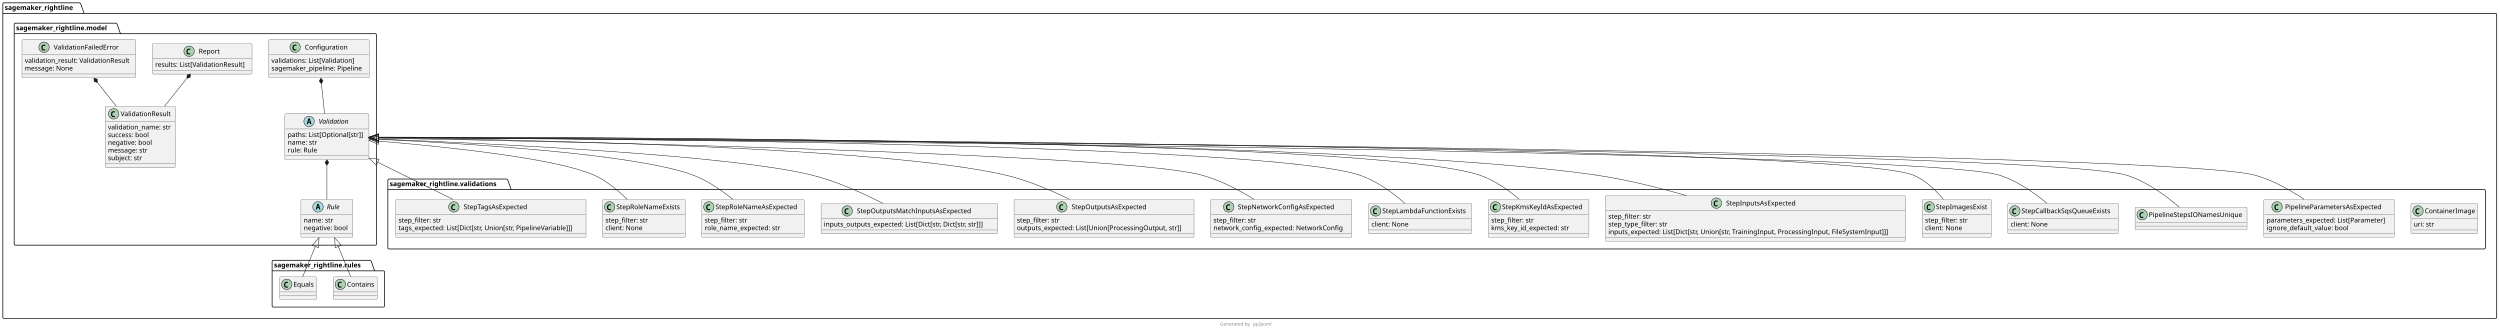
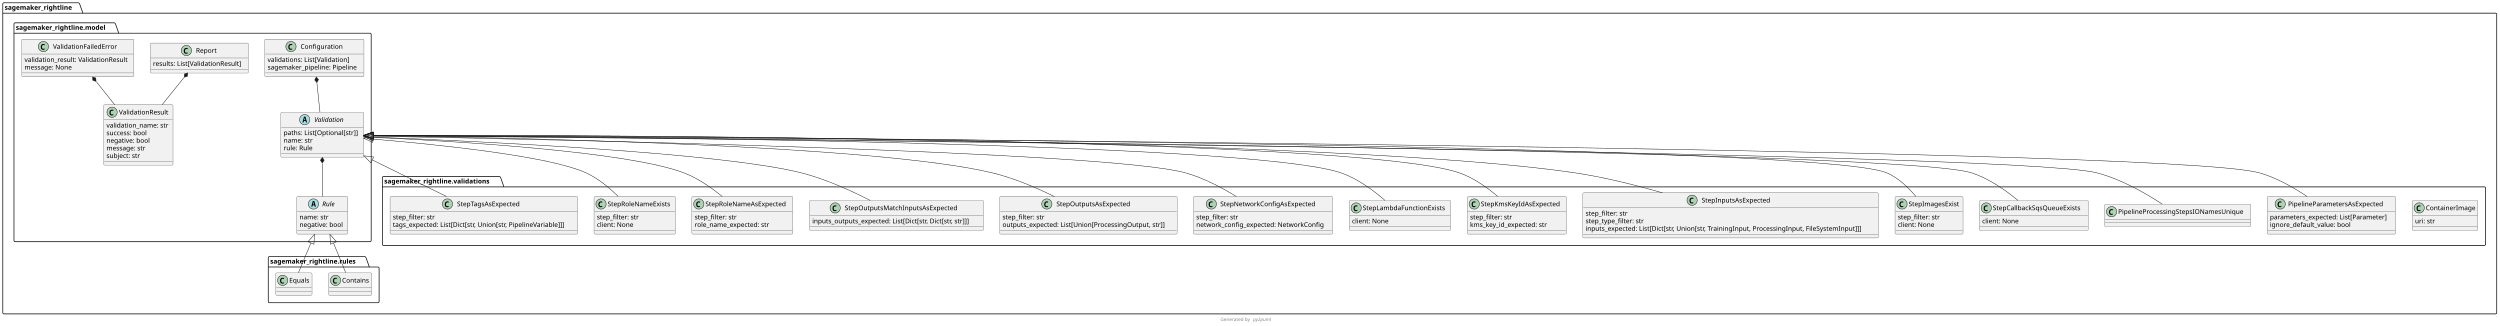
- <svg xmlns="http://www.w3.org/2000/svg" contentStyleType="text/css" height="699px" preserveAspectRatio="none" style="width:5292px;height:699px;background:#FFFFFF;" version="1.1" viewBox="0 0 5292 699" width="5292px" zoomAndPan="magnify">
+ <svg xmlns="http://www.w3.org/2000/svg" contentStyleType="text/css" height="699px" preserveAspectRatio="none" style="width:5368px;height:699px;background:#FFFFFF;" version="1.1" viewBox="0 0 5368 699" width="5368px" zoomAndPan="magnify">
  <defs />
  <g>
    <g id="cluster_sagemaker_rightline">
-       <path d="M8.5,6 L168.5,6 A3.75,3.75 0 0 1 171,8.5 L178,28.297 L5282.5,28.297 A2.5,2.5 0 0 1 5285,30.797 L5285,671.5 A2.5,2.5 0 0 1 5282.5,674 L8.5,674 A2.5,2.5 0 0 1 6,671.5 L6,8.5 A2.5,2.5 0 0 1 8.5,6 " fill="none" style="stroke:#000000;stroke-width:1.5;" />
+       <path d="M8.5,6 L168.5,6 A3.75,3.75 0 0 1 171,8.5 L178,28.297 L5358.5,28.297 A2.5,2.5 0 0 1 5361,30.797 L5361,671.5 A2.5,2.5 0 0 1 5358.5,674 L8.5,674 A2.5,2.5 0 0 1 6,671.5 L6,8.5 A2.5,2.5 0 0 1 8.5,6 " fill="none" style="stroke:#000000;stroke-width:1.5;" />
      <line style="stroke:#000000;stroke-width:1.5;" x1="6" x2="178" y1="28.297" y2="28.297" />
      <text fill="#000000" font-family="sans-serif" font-size="14" font-weight="bold" lengthAdjust="spacing" textLength="159" x="10" y="20.995">sagemaker_rightline</text>
    </g>
    <g id="cluster_model">
      <path d="M32.5,49 L245.5,49 A3.75,3.75 0 0 1 248,51.5 L255,71.297 L794.5,71.297 A2.5,2.5 0 0 1 797,73.797 L797,516.5 A2.5,2.5 0 0 1 794.5,519 L32.5,519 A2.5,2.5 0 0 1 30,516.5 L30,51.5 A2.5,2.5 0 0 1 32.5,49 " fill="none" style="stroke:#000000;stroke-width:1.5;" />
      <line style="stroke:#000000;stroke-width:1.5;" x1="30" x2="255" y1="71.297" y2="71.297" />
      <text fill="#000000" font-family="sans-serif" font-size="14" font-weight="bold" lengthAdjust="spacing" textLength="212" x="34" y="63.995">sagemaker_rightline.model</text>
    </g>
    <g id="cluster_rules">
      <path d="M578.5,551 L783.5,551 A3.75,3.75 0 0 1 786,553.5 L793,573.297 L811.5,573.297 A2.5,2.5 0 0 1 814,575.797 L814,647.5 A2.5,2.5 0 0 1 811.5,650 L578.5,650 A2.5,2.5 0 0 1 576,647.5 L576,553.5 A2.5,2.5 0 0 1 578.5,551 " fill="none" style="stroke:#000000;stroke-width:1.5;" />
      <line style="stroke:#000000;stroke-width:1.5;" x1="576" x2="793" y1="573.297" y2="573.297" />
      <text fill="#000000" font-family="sans-serif" font-size="14" font-weight="bold" lengthAdjust="spacing" textLength="204" x="580" y="565.995">sagemaker_rightline.rules</text>
    </g>
    <g id="cluster_validations">
-       <path d="M823.5,379 L1072.5,379 A3.75,3.75 0 0 1 1075,381.5 L1082,401.297 L5258.5,401.297 A2.5,2.5 0 0 1 5261,403.797 L5261,524.5 A2.5,2.5 0 0 1 5258.5,527 L823.5,527 A2.5,2.5 0 0 1 821,524.5 L821,381.5 A2.5,2.5 0 0 1 823.5,379 " fill="none" style="stroke:#000000;stroke-width:1.5;" />
+       <path d="M823.5,379 L1072.5,379 A3.75,3.75 0 0 1 1075,381.5 L1082,401.297 L5334.5,401.297 A2.5,2.5 0 0 1 5337,403.797 L5337,524.5 A2.5,2.5 0 0 1 5334.5,527 L823.5,527 A2.5,2.5 0 0 1 821,524.5 L821,381.5 A2.5,2.5 0 0 1 823.5,379 " fill="none" style="stroke:#000000;stroke-width:1.5;" />
      <line style="stroke:#000000;stroke-width:1.5;" x1="821" x2="1082" y1="401.297" y2="401.297" />
      <text fill="#000000" font-family="sans-serif" font-size="14" font-weight="bold" lengthAdjust="spacing" textLength="248" x="825" y="393.995">sagemaker_rightline.validations</text>
    </g>
    <g id="elem_Configuration">
      <rect codeLine="8" fill="#F1F1F1" height="80.594" id="Configuration" rx="2.5" ry="2.5" style="stroke:#181818;stroke-width:0.5;" width="213" x="568.5" y="84" />
      <ellipse cx="624.75" cy="100" fill="#ADD1B2" rx="11" ry="11" style="stroke:#181818;stroke-width:1.0;" />
      <path d="M624.219,106.922 Q622.469,106.922 621.328,106.188 Q620.203,105.438 619.641,104.094 Q619.094,102.734 619.094,100.938 Q619.094,98.906 619.75,97.453 Q620.406,96 621.688,95.219 Q622.969,94.438 624.844,94.438 Q625.734,94.438 626.406,94.625 Q627.078,94.797 627.766,95.141 L626.953,97.156 Q626.328,96.844 625.781,96.719 Q625.25,96.594 624.766,96.594 Q623.594,96.594 622.891,97.125 Q622.188,97.656 621.891,98.609 Q621.594,99.562 621.594,100.828 Q621.594,102.844 622.312,103.812 Q623.031,104.766 624.625,104.766 Q625.219,104.766 625.844,104.609 Q626.469,104.453 627.297,104.078 L627.297,106.297 Q626.562,106.609 625.766,106.766 Q624.984,106.922 624.219,106.922 Z " fill="#000000" />
      <text fill="#000000" font-family="sans-serif" font-size="14" lengthAdjust="spacing" textLength="92" x="645.25" y="104.847">Configuration</text>
      <line style="stroke:#181818;stroke-width:0.5;" x1="569.5" x2="780.5" y1="116" y2="116" />
      <text fill="#000000" font-family="sans-serif" font-size="14" lengthAdjust="spacing" textLength="180" x="574.5" y="132.995">validations: List[Validation]</text>
      <text fill="#000000" font-family="sans-serif" font-size="14" lengthAdjust="spacing" textLength="201" x="574.5" y="149.292">sagemaker_pipeline: Pipeline</text>
      <line style="stroke:#181818;stroke-width:0.5;" x1="569.5" x2="780.5" y1="156.594" y2="156.594" />
    </g>
    <g id="elem_Report">
      <rect codeLine="12" fill="#F1F1F1" height="64.297" id="Report" rx="2.5" ry="2.5" style="stroke:#181818;stroke-width:0.5;" width="211" x="322.5" y="92.5" />
      <ellipse cx="400.25" cy="108.5" fill="#ADD1B2" rx="11" ry="11" style="stroke:#181818;stroke-width:1.0;" />
      <path d="M399.719,115.422 Q397.969,115.422 396.828,114.688 Q395.703,113.938 395.141,112.594 Q394.594,111.234 394.594,109.438 Q394.594,107.406 395.25,105.953 Q395.906,104.5 397.188,103.719 Q398.469,102.938 400.344,102.938 Q401.234,102.938 401.906,103.125 Q402.578,103.297 403.266,103.641 L402.453,105.656 Q401.828,105.344 401.281,105.219 Q400.75,105.094 400.266,105.094 Q399.094,105.094 398.391,105.625 Q397.688,106.156 397.391,107.109 Q397.094,108.062 397.094,109.328 Q397.094,111.344 397.812,112.312 Q398.531,113.266 400.125,113.266 Q400.719,113.266 401.344,113.109 Q401.969,112.953 402.797,112.578 L402.797,114.797 Q402.062,115.109 401.266,115.266 Q400.484,115.422 399.719,115.422 Z " fill="#000000" />
      <text fill="#000000" font-family="sans-serif" font-size="14" lengthAdjust="spacing" textLength="47" x="420.75" y="113.347">Report</text>
      <line style="stroke:#181818;stroke-width:0.5;" x1="323.5" x2="532.5" y1="124.5" y2="124.5" />
      <text fill="#000000" font-family="sans-serif" font-size="14" lengthAdjust="spacing" textLength="199" x="328.5" y="141.495">results: List[ValidationResult]</text>
      <line style="stroke:#181818;stroke-width:0.5;" x1="323.5" x2="532.5" y1="148.797" y2="148.797" />
    </g>
    <g id="elem_Rule">
      <rect codeLine="15" fill="#F1F1F1" height="80.594" id="Rule" rx="2.5" ry="2.5" style="stroke:#181818;stroke-width:0.5;" width="110" x="637" y="422" />
      <ellipse cx="673.15" cy="438" fill="#A9DCDF" rx="11" ry="11" style="stroke:#181818;stroke-width:1.0;" />
      <path d="M668.322,443.75 L671.666,431.562 L674.806,431.562 L678.181,443.75 L675.712,443.75 L674.978,440.734 L671.462,440.734 L670.712,443.75 L668.322,443.75 Z M672.728,435.703 L671.978,438.703 L674.494,438.703 L673.775,435.703 Q673.634,435.125 673.509,434.578 Q673.384,434.016 673.244,433.438 Q673.134,434.016 672.994,434.578 Q672.853,435.125 672.728,435.703 Z " fill="#000000" />
      <text fill="#000000" font-family="sans-serif" font-size="14" font-style="italic" lengthAdjust="spacing" textLength="31" x="691.85" y="442.847">Rule</text>
      <line style="stroke:#181818;stroke-width:0.5;" x1="638" x2="746" y1="454" y2="454" />
      <text fill="#000000" font-family="sans-serif" font-size="14" lengthAdjust="spacing" textLength="66" x="643" y="470.995">name: str</text>
      <text fill="#000000" font-family="sans-serif" font-size="14" lengthAdjust="spacing" textLength="98" x="643" y="487.292">negative: bool</text>
      <line style="stroke:#181818;stroke-width:0.5;" x1="638" x2="746" y1="494.594" y2="494.594" />
    </g>
    <g id="elem_Validation">
      <rect codeLine="19" fill="#F1F1F1" height="96.891" id="Validation" rx="2.5" ry="2.5" style="stroke:#181818;stroke-width:0.5;" width="178" x="603" y="241" />
      <ellipse cx="654.25" cy="257" fill="#A9DCDF" rx="11" ry="11" style="stroke:#181818;stroke-width:1.0;" />
      <path d="M649.422,262.75 L652.766,250.562 L655.906,250.562 L659.281,262.75 L656.812,262.75 L656.078,259.734 L652.562,259.734 L651.812,262.75 L649.422,262.75 Z M653.828,254.703 L653.078,257.703 L655.594,257.703 L654.875,254.703 Q654.734,254.125 654.609,253.578 Q654.484,253.016 654.344,252.438 Q654.234,253.016 654.094,253.578 Q653.953,254.125 653.828,254.703 Z " fill="#000000" />
      <text fill="#000000" font-family="sans-serif" font-size="14" font-style="italic" lengthAdjust="spacing" textLength="67" x="674.75" y="261.847">Validation</text>
      <line style="stroke:#181818;stroke-width:0.5;" x1="604" x2="780" y1="273" y2="273" />
      <text fill="#000000" font-family="sans-serif" font-size="14" lengthAdjust="spacing" textLength="166" x="609" y="289.995">paths: List[Optional[str]]</text>
      <text fill="#000000" font-family="sans-serif" font-size="14" lengthAdjust="spacing" textLength="66" x="609" y="306.292">name: str</text>
      <text fill="#000000" font-family="sans-serif" font-size="14" lengthAdjust="spacing" textLength="66" x="609" y="322.589">rule: Rule</text>
      <line style="stroke:#181818;stroke-width:0.5;" x1="604" x2="780" y1="329.891" y2="329.891" />
    </g>
    <g id="elem_ValidationFailedError">
      <rect codeLine="24" fill="#F1F1F1" height="80.594" id="ValidationFailedError" rx="2.5" ry="2.5" style="stroke:#181818;stroke-width:0.5;" width="241" x="46.5" y="84" />
      <ellipse cx="93.25" cy="100" fill="#ADD1B2" rx="11" ry="11" style="stroke:#181818;stroke-width:1.0;" />
      <path d="M92.719,106.922 Q90.969,106.922 89.828,106.188 Q88.703,105.438 88.141,104.094 Q87.594,102.734 87.594,100.938 Q87.594,98.906 88.25,97.453 Q88.906,96 90.188,95.219 Q91.469,94.438 93.344,94.438 Q94.234,94.438 94.906,94.625 Q95.578,94.797 96.266,95.141 L95.453,97.156 Q94.828,96.844 94.281,96.719 Q93.75,96.594 93.266,96.594 Q92.094,96.594 91.391,97.125 Q90.688,97.656 90.391,98.609 Q90.094,99.562 90.094,100.828 Q90.094,102.844 90.812,103.812 Q91.531,104.766 93.125,104.766 Q93.719,104.766 94.344,104.609 Q94.969,104.453 95.797,104.078 L95.797,106.297 Q95.062,106.609 94.266,106.766 Q93.484,106.922 92.719,106.922 Z " fill="#000000" />
      <text fill="#000000" font-family="sans-serif" font-size="14" lengthAdjust="spacing" textLength="139" x="113.75" y="104.847">ValidationFailedError</text>
      <line style="stroke:#181818;stroke-width:0.5;" x1="47.5" x2="286.5" y1="116" y2="116" />
      <text fill="#000000" font-family="sans-serif" font-size="14" lengthAdjust="spacing" textLength="229" x="52.5" y="132.995">validation_result: ValidationResult</text>
      <text fill="#000000" font-family="sans-serif" font-size="14" lengthAdjust="spacing" textLength="110" x="52.5" y="149.292">message: None</text>
      <line style="stroke:#181818;stroke-width:0.5;" x1="47.5" x2="286.5" y1="156.594" y2="156.594" />
    </g>
    <g id="elem_ValidationResult">
      <rect codeLine="28" fill="#F1F1F1" height="129.484" id="ValidationResult" rx="2.5" ry="2.5" style="stroke:#181818;stroke-width:0.5;" width="149" x="222.5" y="225" />
      <ellipse cx="240.65" cy="241" fill="#ADD1B2" rx="11" ry="11" style="stroke:#181818;stroke-width:1.0;" />
      <path d="M240.119,247.922 Q238.369,247.922 237.228,247.188 Q236.103,246.438 235.541,245.094 Q234.994,243.734 234.994,241.938 Q234.994,239.906 235.65,238.453 Q236.306,237 237.588,236.219 Q238.869,235.438 240.744,235.438 Q241.634,235.438 242.306,235.625 Q242.978,235.797 243.666,236.141 L242.853,238.156 Q242.228,237.844 241.681,237.719 Q241.15,237.594 240.666,237.594 Q239.494,237.594 238.791,238.125 Q238.088,238.656 237.791,239.609 Q237.494,240.562 237.494,241.828 Q237.494,243.844 238.213,244.812 Q238.931,245.766 240.525,245.766 Q241.119,245.766 241.744,245.609 Q242.369,245.453 243.197,245.078 L243.197,247.297 Q242.463,247.609 241.666,247.766 Q240.884,247.922 240.119,247.922 Z " fill="#000000" />
      <text fill="#000000" font-family="sans-serif" font-size="14" lengthAdjust="spacing" textLength="110" x="255.35" y="245.847">ValidationResult</text>
      <line style="stroke:#181818;stroke-width:0.5;" x1="223.5" x2="370.5" y1="257" y2="257" />
      <text fill="#000000" font-family="sans-serif" font-size="14" lengthAdjust="spacing" textLength="137" x="228.5" y="273.995">validation_name: str</text>
      <text fill="#000000" font-family="sans-serif" font-size="14" lengthAdjust="spacing" textLength="97" x="228.5" y="290.292">success: bool</text>
      <text fill="#000000" font-family="sans-serif" font-size="14" lengthAdjust="spacing" textLength="98" x="228.5" y="306.589">negative: bool</text>
      <text fill="#000000" font-family="sans-serif" font-size="14" lengthAdjust="spacing" textLength="91" x="228.5" y="322.886">message: str</text>
      <text fill="#000000" font-family="sans-serif" font-size="14" lengthAdjust="spacing" textLength="78" x="228.5" y="339.183">subject: str</text>
      <line style="stroke:#181818;stroke-width:0.5;" x1="223.5" x2="370.5" y1="346.484" y2="346.484" />
    </g>
    <g id="elem_Contains">
      <rect codeLine="35" fill="#F1F1F1" height="48" id="Contains" rx="2.5" ry="2.5" style="stroke:#181818;stroke-width:0.5;" width="93" x="705.5" y="586" />
      <ellipse cx="720.5" cy="602" fill="#ADD1B2" rx="11" ry="11" style="stroke:#181818;stroke-width:1.0;" />
      <path d="M719.969,608.922 Q718.219,608.922 717.078,608.188 Q715.953,607.438 715.391,606.094 Q714.844,604.734 714.844,602.938 Q714.844,600.906 715.5,599.453 Q716.156,598 717.438,597.219 Q718.719,596.438 720.594,596.438 Q721.484,596.438 722.156,596.625 Q722.828,596.797 723.516,597.141 L722.703,599.156 Q722.078,598.844 721.531,598.719 Q721,598.594 720.516,598.594 Q719.344,598.594 718.641,599.125 Q717.938,599.656 717.641,600.609 Q717.344,601.562 717.344,602.828 Q717.344,604.844 718.062,605.812 Q718.781,606.766 720.375,606.766 Q720.969,606.766 721.594,606.609 Q722.219,606.453 723.047,606.078 L723.047,608.297 Q722.312,608.609 721.516,608.766 Q720.734,608.922 719.969,608.922 Z " fill="#000000" />
      <text fill="#000000" font-family="sans-serif" font-size="14" lengthAdjust="spacing" textLength="61" x="734.5" y="606.847">Contains</text>
      <line style="stroke:#181818;stroke-width:0.5;" x1="706.5" x2="797.5" y1="618" y2="618" />
      <line style="stroke:#181818;stroke-width:0.5;" x1="706.5" x2="797.5" y1="626" y2="626" />
    </g>
    <g id="elem_Equals">
      <rect codeLine="37" fill="#F1F1F1" height="48" id="Equals" rx="2.5" ry="2.5" style="stroke:#181818;stroke-width:0.5;" width="78" x="592" y="586" />
      <ellipse cx="607" cy="602" fill="#ADD1B2" rx="11" ry="11" style="stroke:#181818;stroke-width:1.0;" />
      <path d="M606.469,608.922 Q604.719,608.922 603.578,608.188 Q602.453,607.438 601.891,606.094 Q601.344,604.734 601.344,602.938 Q601.344,600.906 602,599.453 Q602.656,598 603.938,597.219 Q605.219,596.438 607.094,596.438 Q607.984,596.438 608.656,596.625 Q609.328,596.797 610.016,597.141 L609.203,599.156 Q608.578,598.844 608.031,598.719 Q607.5,598.594 607.016,598.594 Q605.844,598.594 605.141,599.125 Q604.438,599.656 604.141,600.609 Q603.844,601.562 603.844,602.828 Q603.844,604.844 604.562,605.812 Q605.281,606.766 606.875,606.766 Q607.469,606.766 608.094,606.609 Q608.719,606.453 609.547,606.078 L609.547,608.297 Q608.812,608.609 608.016,608.766 Q607.234,608.922 606.469,608.922 Z " fill="#000000" />
      <text fill="#000000" font-family="sans-serif" font-size="14" lengthAdjust="spacing" textLength="46" x="621" y="606.847">Equals</text>
      <line style="stroke:#181818;stroke-width:0.5;" x1="593" x2="669" y1="618" y2="618" />
      <line style="stroke:#181818;stroke-width:0.5;" x1="593" x2="669" y1="626" y2="626" />
    </g>
    <g id="elem_ContainerImage">
-       <rect codeLine="39" fill="#F1F1F1" height="64.297" id="ContainerImage" rx="2.5" ry="2.5" style="stroke:#181818;stroke-width:0.5;" width="141" x="5103.5" y="430.5" />
-       <ellipse cx="5118.5" cy="446.5" fill="#ADD1B2" rx="11" ry="11" style="stroke:#181818;stroke-width:1.0;" />
-       <path d="M5117.969,453.422 Q5116.219,453.422 5115.078,452.688 Q5113.953,451.938 5113.391,450.594 Q5112.844,449.234 5112.844,447.438 Q5112.844,445.406 5113.5,443.953 Q5114.156,442.5 5115.438,441.719 Q5116.719,440.938 5118.594,440.938 Q5119.484,440.938 5120.156,441.125 Q5120.828,441.297 5121.516,441.641 L5120.703,443.656 Q5120.078,443.344 5119.531,443.219 Q5119,443.094 5118.516,443.094 Q5117.344,443.094 5116.641,443.625 Q5115.938,444.156 5115.641,445.109 Q5115.344,446.062 5115.344,447.328 Q5115.344,449.344 5116.062,450.312 Q5116.781,451.266 5118.375,451.266 Q5118.969,451.266 5119.594,451.109 Q5120.219,450.953 5121.047,450.578 L5121.047,452.797 Q5120.312,453.109 5119.516,453.266 Q5118.734,453.422 5117.969,453.422 Z " fill="#000000" />
-       <text fill="#000000" font-family="sans-serif" font-size="14" lengthAdjust="spacing" textLength="109" x="5132.5" y="451.347">ContainerImage</text>
-       <line style="stroke:#181818;stroke-width:0.5;" x1="5104.5" x2="5243.5" y1="462.5" y2="462.5" />
-       <text fill="#000000" font-family="sans-serif" font-size="14" lengthAdjust="spacing" textLength="44" x="5109.5" y="479.495">uri: str</text>
-       <line style="stroke:#181818;stroke-width:0.5;" x1="5104.5" x2="5243.5" y1="486.797" y2="486.797" />
+       <rect codeLine="39" fill="#F1F1F1" height="64.297" id="ContainerImage" rx="2.5" ry="2.5" style="stroke:#181818;stroke-width:0.5;" width="141" x="5179.5" y="430.5" />
+       <ellipse cx="5194.5" cy="446.5" fill="#ADD1B2" rx="11" ry="11" style="stroke:#181818;stroke-width:1.0;" />
+       <path d="M5193.969,453.422 Q5192.219,453.422 5191.078,452.688 Q5189.953,451.938 5189.391,450.594 Q5188.844,449.234 5188.844,447.438 Q5188.844,445.406 5189.5,443.953 Q5190.156,442.5 5191.438,441.719 Q5192.719,440.938 5194.594,440.938 Q5195.484,440.938 5196.156,441.125 Q5196.828,441.297 5197.516,441.641 L5196.703,443.656 Q5196.078,443.344 5195.531,443.219 Q5195,443.094 5194.516,443.094 Q5193.344,443.094 5192.641,443.625 Q5191.938,444.156 5191.641,445.109 Q5191.344,446.062 5191.344,447.328 Q5191.344,449.344 5192.062,450.312 Q5192.781,451.266 5194.375,451.266 Q5194.969,451.266 5195.594,451.109 Q5196.219,450.953 5197.047,450.578 L5197.047,452.797 Q5196.312,453.109 5195.516,453.266 Q5194.734,453.422 5193.969,453.422 Z " fill="#000000" />
+       <text fill="#000000" font-family="sans-serif" font-size="14" lengthAdjust="spacing" textLength="109" x="5208.5" y="451.347">ContainerImage</text>
+       <line style="stroke:#181818;stroke-width:0.5;" x1="5180.5" x2="5319.5" y1="462.5" y2="462.5" />
+       <text fill="#000000" font-family="sans-serif" font-size="14" lengthAdjust="spacing" textLength="44" x="5185.5" y="479.495">uri: str</text>
+       <line style="stroke:#181818;stroke-width:0.5;" x1="5180.5" x2="5319.5" y1="486.797" y2="486.797" />
    </g>
    <g id="elem_PipelineParametersAsExpected">
-       <rect codeLine="42" fill="#F1F1F1" height="80.594" id="PipelineParametersAsExpected" rx="2.5" ry="2.5" style="stroke:#181818;stroke-width:0.5;" width="276" x="4792" y="422" />
-       <ellipse cx="4820.05" cy="438" fill="#ADD1B2" rx="11" ry="11" style="stroke:#181818;stroke-width:1.0;" />
-       <path d="M4819.519,444.922 Q4817.769,444.922 4816.628,444.188 Q4815.503,443.438 4814.941,442.094 Q4814.394,440.734 4814.394,438.938 Q4814.394,436.906 4815.05,435.453 Q4815.706,434 4816.988,433.219 Q4818.269,432.438 4820.144,432.438 Q4821.034,432.438 4821.706,432.625 Q4822.378,432.797 4823.066,433.141 L4822.253,435.156 Q4821.628,434.844 4821.081,434.719 Q4820.55,434.594 4820.066,434.594 Q4818.894,434.594 4818.191,435.125 Q4817.488,435.656 4817.191,436.609 Q4816.894,437.562 4816.894,438.828 Q4816.894,440.844 4817.613,441.812 Q4818.331,442.766 4819.925,442.766 Q4820.519,442.766 4821.144,442.609 Q4821.769,442.453 4822.597,442.078 L4822.597,444.297 Q4821.863,444.609 4821.066,444.766 Q4820.284,444.922 4819.519,444.922 Z " fill="#000000" />
-       <text fill="#000000" font-family="sans-serif" font-size="14" lengthAdjust="spacing" textLength="215" x="4836.95" y="442.847">PipelineParametersAsExpected</text>
-       <line style="stroke:#181818;stroke-width:0.5;" x1="4793" x2="5067" y1="454" y2="454" />
-       <text fill="#000000" font-family="sans-serif" font-size="14" lengthAdjust="spacing" textLength="264" x="4798" y="470.995">parameters_expected: List[Parameter]</text>
-       <text fill="#000000" font-family="sans-serif" font-size="14" lengthAdjust="spacing" textLength="180" x="4798" y="487.292">ignore_default_value: bool</text>
-       <line style="stroke:#181818;stroke-width:0.5;" x1="4793" x2="5067" y1="494.594" y2="494.594" />
-     </g>
-     <g id="elem_PipelineStepsIONamesUnique">
-       <rect codeLine="46" fill="#F1F1F1" height="48" id="PipelineStepsIONamesUnique" rx="2.5" ry="2.5" style="stroke:#181818;stroke-width:0.5;" width="237" x="4519.5" y="438.5" />
-       <ellipse cx="4534.5" cy="454.5" fill="#ADD1B2" rx="11" ry="11" style="stroke:#181818;stroke-width:1.0;" />
-       <path d="M4533.969,461.422 Q4532.219,461.422 4531.078,460.688 Q4529.953,459.938 4529.391,458.594 Q4528.844,457.234 4528.844,455.438 Q4528.844,453.406 4529.5,451.953 Q4530.156,450.5 4531.438,449.719 Q4532.719,448.938 4534.594,448.938 Q4535.484,448.938 4536.156,449.125 Q4536.828,449.297 4537.516,449.641 L4536.703,451.656 Q4536.078,451.344 4535.531,451.219 Q4535,451.094 4534.516,451.094 Q4533.344,451.094 4532.641,451.625 Q4531.938,452.156 4531.641,453.109 Q4531.344,454.062 4531.344,455.328 Q4531.344,457.344 4532.062,458.312 Q4532.781,459.266 4534.375,459.266 Q4534.969,459.266 4535.594,459.109 Q4536.219,458.953 4537.047,458.578 L4537.047,460.797 Q4536.312,461.109 4535.516,461.266 Q4534.734,461.422 4533.969,461.422 Z " fill="#000000" />
-       <text fill="#000000" font-family="sans-serif" font-size="14" lengthAdjust="spacing" textLength="205" x="4548.5" y="459.347">PipelineStepsIONamesUnique</text>
-       <line style="stroke:#181818;stroke-width:0.5;" x1="4520.5" x2="4755.5" y1="470.5" y2="470.5" />
-       <line style="stroke:#181818;stroke-width:0.5;" x1="4520.5" x2="4755.5" y1="478.5" y2="478.5" />
+       <rect codeLine="42" fill="#F1F1F1" height="80.594" id="PipelineParametersAsExpected" rx="2.5" ry="2.5" style="stroke:#181818;stroke-width:0.5;" width="276" x="4868" y="422" />
+       <ellipse cx="4896.05" cy="438" fill="#ADD1B2" rx="11" ry="11" style="stroke:#181818;stroke-width:1.0;" />
+       <path d="M4895.519,444.922 Q4893.769,444.922 4892.628,444.188 Q4891.503,443.438 4890.941,442.094 Q4890.394,440.734 4890.394,438.938 Q4890.394,436.906 4891.05,435.453 Q4891.706,434 4892.988,433.219 Q4894.269,432.438 4896.144,432.438 Q4897.034,432.438 4897.706,432.625 Q4898.378,432.797 4899.066,433.141 L4898.253,435.156 Q4897.628,434.844 4897.081,434.719 Q4896.55,434.594 4896.066,434.594 Q4894.894,434.594 4894.191,435.125 Q4893.488,435.656 4893.191,436.609 Q4892.894,437.562 4892.894,438.828 Q4892.894,440.844 4893.613,441.812 Q4894.331,442.766 4895.925,442.766 Q4896.519,442.766 4897.144,442.609 Q4897.769,442.453 4898.597,442.078 L4898.597,444.297 Q4897.863,444.609 4897.066,444.766 Q4896.284,444.922 4895.519,444.922 Z " fill="#000000" />
+       <text fill="#000000" font-family="sans-serif" font-size="14" lengthAdjust="spacing" textLength="215" x="4912.95" y="442.847">PipelineParametersAsExpected</text>
+       <line style="stroke:#181818;stroke-width:0.5;" x1="4869" x2="5143" y1="454" y2="454" />
+       <text fill="#000000" font-family="sans-serif" font-size="14" lengthAdjust="spacing" textLength="264" x="4874" y="470.995">parameters_expected: List[Parameter]</text>
+       <text fill="#000000" font-family="sans-serif" font-size="14" lengthAdjust="spacing" textLength="180" x="4874" y="487.292">ignore_default_value: bool</text>
+       <line style="stroke:#181818;stroke-width:0.5;" x1="4869" x2="5143" y1="494.594" y2="494.594" />
+     </g>
+     <g id="elem_PipelineProcessingStepsIONamesUnique">
+       <rect codeLine="46" fill="#F1F1F1" height="48" id="PipelineProcessingStepsIONamesUnique" rx="2.5" ry="2.5" style="stroke:#181818;stroke-width:0.5;" width="314" x="4519" y="438.5" />
+       <ellipse cx="4534" cy="454.5" fill="#ADD1B2" rx="11" ry="11" style="stroke:#181818;stroke-width:1.0;" />
+       <path d="M4533.469,461.422 Q4531.719,461.422 4530.578,460.688 Q4529.453,459.938 4528.891,458.594 Q4528.344,457.234 4528.344,455.438 Q4528.344,453.406 4529,451.953 Q4529.656,450.5 4530.938,449.719 Q4532.219,448.938 4534.094,448.938 Q4534.984,448.938 4535.656,449.125 Q4536.328,449.297 4537.016,449.641 L4536.203,451.656 Q4535.578,451.344 4535.031,451.219 Q4534.5,451.094 4534.016,451.094 Q4532.844,451.094 4532.141,451.625 Q4531.438,452.156 4531.141,453.109 Q4530.844,454.062 4530.844,455.328 Q4530.844,457.344 4531.562,458.312 Q4532.281,459.266 4533.875,459.266 Q4534.469,459.266 4535.094,459.109 Q4535.719,458.953 4536.547,458.578 L4536.547,460.797 Q4535.812,461.109 4535.016,461.266 Q4534.234,461.422 4533.469,461.422 Z " fill="#000000" />
+       <text fill="#000000" font-family="sans-serif" font-size="14" lengthAdjust="spacing" textLength="282" x="4548" y="459.347">PipelineProcessingStepsIONamesUnique</text>
+       <line style="stroke:#181818;stroke-width:0.5;" x1="4520" x2="4832" y1="470.5" y2="470.5" />
+       <line style="stroke:#181818;stroke-width:0.5;" x1="4520" x2="4832" y1="478.5" y2="478.5" />
    </g>
    <g id="elem_StepCallbackSqsQueueExists">
      <rect codeLine="48" fill="#F1F1F1" height="64.297" id="StepCallbackSqsQueueExists" rx="2.5" ry="2.5" style="stroke:#181818;stroke-width:0.5;" width="234" x="4250" y="430.5" />
      <ellipse cx="4265" cy="446.5" fill="#ADD1B2" rx="11" ry="11" style="stroke:#181818;stroke-width:1.0;" />
      <path d="M4264.469,453.422 Q4262.719,453.422 4261.578,452.688 Q4260.453,451.938 4259.891,450.594 Q4259.344,449.234 4259.344,447.438 Q4259.344,445.406 4260,443.953 Q4260.656,442.5 4261.938,441.719 Q4263.219,440.938 4265.094,440.938 Q4265.984,440.938 4266.656,441.125 Q4267.328,441.297 4268.016,441.641 L4267.203,443.656 Q4266.578,443.344 4266.031,443.219 Q4265.5,443.094 4265.016,443.094 Q4263.844,443.094 4263.141,443.625 Q4262.438,444.156 4262.141,445.109 Q4261.844,446.062 4261.844,447.328 Q4261.844,449.344 4262.562,450.312 Q4263.281,451.266 4264.875,451.266 Q4265.469,451.266 4266.094,451.109 Q4266.719,450.953 4267.547,450.578 L4267.547,452.797 Q4266.812,453.109 4266.016,453.266 Q4265.234,453.422 4264.469,453.422 Z " fill="#000000" />
      <text fill="#000000" font-family="sans-serif" font-size="14" lengthAdjust="spacing" textLength="202" x="4279" y="451.347">StepCallbackSqsQueueExists</text>
      <line style="stroke:#181818;stroke-width:0.5;" x1="4251" x2="4483" y1="462.5" y2="462.5" />
      <text fill="#000000" font-family="sans-serif" font-size="14" lengthAdjust="spacing" textLength="83" x="4256" y="479.495">client: None</text>
      <line style="stroke:#181818;stroke-width:0.5;" x1="4251" x2="4483" y1="486.797" y2="486.797" />
    </g>
    <g id="elem_StepImagesExist">
      <rect codeLine="51" fill="#F1F1F1" height="80.594" id="StepImagesExist" rx="2.5" ry="2.5" style="stroke:#181818;stroke-width:0.5;" width="146" x="4069" y="422" />
      <ellipse cx="4084" cy="438" fill="#ADD1B2" rx="11" ry="11" style="stroke:#181818;stroke-width:1.0;" />
      <path d="M4083.469,444.922 Q4081.719,444.922 4080.578,444.188 Q4079.453,443.438 4078.891,442.094 Q4078.344,440.734 4078.344,438.938 Q4078.344,436.906 4079,435.453 Q4079.656,434 4080.938,433.219 Q4082.219,432.438 4084.094,432.438 Q4084.984,432.438 4085.656,432.625 Q4086.328,432.797 4087.016,433.141 L4086.203,435.156 Q4085.578,434.844 4085.031,434.719 Q4084.5,434.594 4084.016,434.594 Q4082.844,434.594 4082.141,435.125 Q4081.438,435.656 4081.141,436.609 Q4080.844,437.562 4080.844,438.828 Q4080.844,440.844 4081.562,441.812 Q4082.281,442.766 4083.875,442.766 Q4084.469,442.766 4085.094,442.609 Q4085.719,442.453 4086.547,442.078 L4086.547,444.297 Q4085.812,444.609 4085.016,444.766 Q4084.234,444.922 4083.469,444.922 Z " fill="#000000" />
      <text fill="#000000" font-family="sans-serif" font-size="14" lengthAdjust="spacing" textLength="114" x="4098" y="442.847">StepImagesExist</text>
      <line style="stroke:#181818;stroke-width:0.5;" x1="4070" x2="4214" y1="454" y2="454" />
      <text fill="#000000" font-family="sans-serif" font-size="14" lengthAdjust="spacing" textLength="94" x="4075" y="470.995">step_filter: str</text>
      <text fill="#000000" font-family="sans-serif" font-size="14" lengthAdjust="spacing" textLength="83" x="4075" y="487.292">client: None</text>
      <line style="stroke:#181818;stroke-width:0.5;" x1="4070" x2="4214" y1="494.594" y2="494.594" />
    </g>
    <g id="elem_StepInputsAsExpected">
      <rect codeLine="55" fill="#F1F1F1" height="96.891" id="StepInputsAsExpected" rx="2.5" ry="2.5" style="stroke:#181818;stroke-width:0.5;" width="635" x="3398.5" y="414" />
      <ellipse cx="3633.25" cy="430" fill="#ADD1B2" rx="11" ry="11" style="stroke:#181818;stroke-width:1.0;" />
      <path d="M3632.719,436.922 Q3630.969,436.922 3629.828,436.188 Q3628.703,435.438 3628.141,434.094 Q3627.594,432.734 3627.594,430.938 Q3627.594,428.906 3628.25,427.453 Q3628.906,426 3630.188,425.219 Q3631.469,424.438 3633.344,424.438 Q3634.234,424.438 3634.906,424.625 Q3635.578,424.797 3636.266,425.141 L3635.453,427.156 Q3634.828,426.844 3634.281,426.719 Q3633.75,426.594 3633.266,426.594 Q3632.094,426.594 3631.391,427.125 Q3630.688,427.656 3630.391,428.609 Q3630.094,429.562 3630.094,430.828 Q3630.094,432.844 3630.812,433.812 Q3631.531,434.766 3633.125,434.766 Q3633.719,434.766 3634.344,434.609 Q3634.969,434.453 3635.797,434.078 L3635.797,436.297 Q3635.062,436.609 3634.266,436.766 Q3633.484,436.922 3632.719,436.922 Z " fill="#000000" />
      <text fill="#000000" font-family="sans-serif" font-size="14" lengthAdjust="spacing" textLength="157" x="3653.75" y="434.847">StepInputsAsExpected</text>
      <line style="stroke:#181818;stroke-width:0.5;" x1="3399.5" x2="4032.5" y1="446" y2="446" />
      <text fill="#000000" font-family="sans-serif" font-size="14" lengthAdjust="spacing" textLength="94" x="3404.5" y="462.995">step_filter: str</text>
      <text fill="#000000" font-family="sans-serif" font-size="14" lengthAdjust="spacing" textLength="131" x="3404.5" y="479.292">step_type_filter: str</text>
      <text fill="#000000" font-family="sans-serif" font-size="14" lengthAdjust="spacing" textLength="623" x="3404.5" y="495.589">inputs_expected: List[Dict[str, Union[str, TrainingInput, ProcessingInput, FileSystemInput]]]</text>
      <line style="stroke:#181818;stroke-width:0.5;" x1="3399.5" x2="4032.5" y1="502.891" y2="502.891" />
    </g>
    <g id="elem_StepKmsKeyIdAsExpected">
      <rect codeLine="60" fill="#F1F1F1" height="80.594" id="StepKmsKeyIdAsExpected" rx="2.5" ry="2.5" style="stroke:#181818;stroke-width:0.5;" width="213" x="3150.5" y="422" />
      <ellipse cx="3165.5" cy="438" fill="#ADD1B2" rx="11" ry="11" style="stroke:#181818;stroke-width:1.0;" />
      <path d="M3164.969,444.922 Q3163.219,444.922 3162.078,444.188 Q3160.953,443.438 3160.391,442.094 Q3159.844,440.734 3159.844,438.938 Q3159.844,436.906 3160.5,435.453 Q3161.156,434 3162.438,433.219 Q3163.719,432.438 3165.594,432.438 Q3166.484,432.438 3167.156,432.625 Q3167.828,432.797 3168.516,433.141 L3167.703,435.156 Q3167.078,434.844 3166.531,434.719 Q3166,434.594 3165.516,434.594 Q3164.344,434.594 3163.641,435.125 Q3162.938,435.656 3162.641,436.609 Q3162.344,437.562 3162.344,438.828 Q3162.344,440.844 3163.062,441.812 Q3163.781,442.766 3165.375,442.766 Q3165.969,442.766 3166.594,442.609 Q3167.219,442.453 3168.047,442.078 L3168.047,444.297 Q3167.312,444.609 3166.516,444.766 Q3165.734,444.922 3164.969,444.922 Z " fill="#000000" />
      <text fill="#000000" font-family="sans-serif" font-size="14" lengthAdjust="spacing" textLength="181" x="3179.5" y="442.847">StepKmsKeyIdAsExpected</text>
      <line style="stroke:#181818;stroke-width:0.5;" x1="3151.5" x2="3362.5" y1="454" y2="454" />
      <text fill="#000000" font-family="sans-serif" font-size="14" lengthAdjust="spacing" textLength="94" x="3156.5" y="470.995">step_filter: str</text>
      <text fill="#000000" font-family="sans-serif" font-size="14" lengthAdjust="spacing" textLength="178" x="3156.5" y="487.292">kms_key_id_expected: str</text>
      <line style="stroke:#181818;stroke-width:0.5;" x1="3151.5" x2="3362.5" y1="494.594" y2="494.594" />
    </g>
    <g id="elem_StepLambdaFunctionExists">
      <rect codeLine="64" fill="#F1F1F1" height="64.297" id="StepLambdaFunctionExists" rx="2.5" ry="2.5" style="stroke:#181818;stroke-width:0.5;" width="218" x="2897" y="430.5" />
      <ellipse cx="2912" cy="446.5" fill="#ADD1B2" rx="11" ry="11" style="stroke:#181818;stroke-width:1.0;" />
      <path d="M2911.469,453.422 Q2909.719,453.422 2908.578,452.688 Q2907.453,451.938 2906.891,450.594 Q2906.344,449.234 2906.344,447.438 Q2906.344,445.406 2907,443.953 Q2907.656,442.5 2908.938,441.719 Q2910.219,440.938 2912.094,440.938 Q2912.984,440.938 2913.656,441.125 Q2914.328,441.297 2915.016,441.641 L2914.203,443.656 Q2913.578,443.344 2913.031,443.219 Q2912.5,443.094 2912.016,443.094 Q2910.844,443.094 2910.141,443.625 Q2909.438,444.156 2909.141,445.109 Q2908.844,446.062 2908.844,447.328 Q2908.844,449.344 2909.562,450.312 Q2910.281,451.266 2911.875,451.266 Q2912.469,451.266 2913.094,451.109 Q2913.719,450.953 2914.547,450.578 L2914.547,452.797 Q2913.812,453.109 2913.016,453.266 Q2912.234,453.422 2911.469,453.422 Z " fill="#000000" />
      <text fill="#000000" font-family="sans-serif" font-size="14" lengthAdjust="spacing" textLength="186" x="2926" y="451.347">StepLambdaFunctionExists</text>
      <line style="stroke:#181818;stroke-width:0.5;" x1="2898" x2="3114" y1="462.5" y2="462.5" />
      <text fill="#000000" font-family="sans-serif" font-size="14" lengthAdjust="spacing" textLength="83" x="2903" y="479.495">client: None</text>
      <line style="stroke:#181818;stroke-width:0.5;" x1="2898" x2="3114" y1="486.797" y2="486.797" />
    </g>
    <g id="elem_StepNetworkConfigAsExpected">
      <rect codeLine="67" fill="#F1F1F1" height="80.594" id="StepNetworkConfigAsExpected" rx="2.5" ry="2.5" style="stroke:#181818;stroke-width:0.5;" width="299" x="2562.5" y="422" />
      <ellipse cx="2600.9" cy="438" fill="#ADD1B2" rx="11" ry="11" style="stroke:#181818;stroke-width:1.0;" />
      <path d="M2600.369,444.922 Q2598.619,444.922 2597.478,444.188 Q2596.353,443.438 2595.791,442.094 Q2595.244,440.734 2595.244,438.938 Q2595.244,436.906 2595.9,435.453 Q2596.556,434 2597.838,433.219 Q2599.119,432.438 2600.994,432.438 Q2601.884,432.438 2602.556,432.625 Q2603.228,432.797 2603.916,433.141 L2603.103,435.156 Q2602.478,434.844 2601.931,434.719 Q2601.4,434.594 2600.916,434.594 Q2599.744,434.594 2599.041,435.125 Q2598.338,435.656 2598.041,436.609 Q2597.744,437.562 2597.744,438.828 Q2597.744,440.844 2598.463,441.812 Q2599.181,442.766 2600.775,442.766 Q2601.369,442.766 2601.994,442.609 Q2602.619,442.453 2603.447,442.078 L2603.447,444.297 Q2602.713,444.609 2601.916,444.766 Q2601.134,444.922 2600.369,444.922 Z " fill="#000000" />
      <text fill="#000000" font-family="sans-serif" font-size="14" lengthAdjust="spacing" textLength="215" x="2620.1" y="442.847">StepNetworkConfigAsExpected</text>
      <line style="stroke:#181818;stroke-width:0.5;" x1="2563.5" x2="2860.5" y1="454" y2="454" />
      <text fill="#000000" font-family="sans-serif" font-size="14" lengthAdjust="spacing" textLength="94" x="2568.5" y="470.995">step_filter: str</text>
      <text fill="#000000" font-family="sans-serif" font-size="14" lengthAdjust="spacing" textLength="287" x="2568.5" y="487.292">network_config_expected: NetworkConfig</text>
      <line style="stroke:#181818;stroke-width:0.5;" x1="2563.5" x2="2860.5" y1="494.594" y2="494.594" />
    </g>
    <g id="elem_StepOutputsAsExpected">
      <rect codeLine="71" fill="#F1F1F1" height="80.594" id="StepOutputsAsExpected" rx="2.5" ry="2.5" style="stroke:#181818;stroke-width:0.5;" width="381" x="2146.5" y="422" />
      <ellipse cx="2247.75" cy="438" fill="#ADD1B2" rx="11" ry="11" style="stroke:#181818;stroke-width:1.0;" />
      <path d="M2247.219,444.922 Q2245.469,444.922 2244.328,444.188 Q2243.203,443.438 2242.641,442.094 Q2242.094,440.734 2242.094,438.938 Q2242.094,436.906 2242.75,435.453 Q2243.406,434 2244.688,433.219 Q2245.969,432.438 2247.844,432.438 Q2248.734,432.438 2249.406,432.625 Q2250.078,432.797 2250.766,433.141 L2249.953,435.156 Q2249.328,434.844 2248.781,434.719 Q2248.25,434.594 2247.766,434.594 Q2246.594,434.594 2245.891,435.125 Q2245.188,435.656 2244.891,436.609 Q2244.594,437.562 2244.594,438.828 Q2244.594,440.844 2245.312,441.812 Q2246.031,442.766 2247.625,442.766 Q2248.219,442.766 2248.844,442.609 Q2249.469,442.453 2250.297,442.078 L2250.297,444.297 Q2249.562,444.609 2248.766,444.766 Q2247.984,444.922 2247.219,444.922 Z " fill="#000000" />
      <text fill="#000000" font-family="sans-serif" font-size="14" lengthAdjust="spacing" textLength="170" x="2268.25" y="442.847">StepOutputsAsExpected</text>
      <line style="stroke:#181818;stroke-width:0.5;" x1="2147.5" x2="2526.5" y1="454" y2="454" />
      <text fill="#000000" font-family="sans-serif" font-size="14" lengthAdjust="spacing" textLength="94" x="2152.5" y="470.995">step_filter: str</text>
      <text fill="#000000" font-family="sans-serif" font-size="14" lengthAdjust="spacing" textLength="369" x="2152.5" y="487.292">outputs_expected: List[Union[ProcessingOutput, str]]</text>
      <line style="stroke:#181818;stroke-width:0.5;" x1="2147.5" x2="2526.5" y1="494.594" y2="494.594" />
    </g>
    <g id="elem_StepOutputsMatchInputsAsExpected">
      <rect codeLine="75" fill="#F1F1F1" height="64.297" id="StepOutputsMatchInputsAsExpected" rx="2.5" ry="2.5" style="stroke:#181818;stroke-width:0.5;" width="374" x="1738" y="430.5" />
      <ellipse cx="1793.25" cy="446.5" fill="#ADD1B2" rx="11" ry="11" style="stroke:#181818;stroke-width:1.0;" />
      <path d="M1792.719,453.422 Q1790.969,453.422 1789.828,452.688 Q1788.703,451.938 1788.141,450.594 Q1787.594,449.234 1787.594,447.438 Q1787.594,445.406 1788.25,443.953 Q1788.906,442.5 1790.188,441.719 Q1791.469,440.938 1793.344,440.938 Q1794.234,440.938 1794.906,441.125 Q1795.578,441.297 1796.266,441.641 L1795.453,443.656 Q1794.828,443.344 1794.281,443.219 Q1793.75,443.094 1793.266,443.094 Q1792.094,443.094 1791.391,443.625 Q1790.688,444.156 1790.391,445.109 Q1790.094,446.062 1790.094,447.328 Q1790.094,449.344 1790.812,450.312 Q1791.531,451.266 1793.125,451.266 Q1793.719,451.266 1794.344,451.109 Q1794.969,450.953 1795.797,450.578 L1795.797,452.797 Q1795.062,453.109 1794.266,453.266 Q1793.484,453.422 1792.719,453.422 Z " fill="#000000" />
      <text fill="#000000" font-family="sans-serif" font-size="14" lengthAdjust="spacing" textLength="255" x="1813.75" y="451.347">StepOutputsMatchInputsAsExpected</text>
      <line style="stroke:#181818;stroke-width:0.5;" x1="1739" x2="2111" y1="462.5" y2="462.5" />
      <text fill="#000000" font-family="sans-serif" font-size="14" lengthAdjust="spacing" textLength="362" x="1744" y="479.495">inputs_outputs_expected: List[Dict[str, Dict[str, str]]]</text>
      <line style="stroke:#181818;stroke-width:0.5;" x1="1739" x2="2111" y1="486.797" y2="486.797" />
    </g>
    <g id="elem_StepRoleNameAsExpected">
      <rect codeLine="78" fill="#F1F1F1" height="80.594" id="StepRoleNameAsExpected" rx="2.5" ry="2.5" style="stroke:#181818;stroke-width:0.5;" width="217" x="1485.5" y="422" />
      <ellipse cx="1500.5" cy="438" fill="#ADD1B2" rx="11" ry="11" style="stroke:#181818;stroke-width:1.0;" />
      <path d="M1499.969,444.922 Q1498.219,444.922 1497.078,444.188 Q1495.953,443.438 1495.391,442.094 Q1494.844,440.734 1494.844,438.938 Q1494.844,436.906 1495.5,435.453 Q1496.156,434 1497.438,433.219 Q1498.719,432.438 1500.594,432.438 Q1501.484,432.438 1502.156,432.625 Q1502.828,432.797 1503.516,433.141 L1502.703,435.156 Q1502.078,434.844 1501.531,434.719 Q1501,434.594 1500.516,434.594 Q1499.344,434.594 1498.641,435.125 Q1497.938,435.656 1497.641,436.609 Q1497.344,437.562 1497.344,438.828 Q1497.344,440.844 1498.062,441.812 Q1498.781,442.766 1500.375,442.766 Q1500.969,442.766 1501.594,442.609 Q1502.219,442.453 1503.047,442.078 L1503.047,444.297 Q1502.312,444.609 1501.516,444.766 Q1500.734,444.922 1499.969,444.922 Z " fill="#000000" />
      <text fill="#000000" font-family="sans-serif" font-size="14" lengthAdjust="spacing" textLength="185" x="1514.5" y="442.847">StepRoleNameAsExpected</text>
      <line style="stroke:#181818;stroke-width:0.5;" x1="1486.5" x2="1701.5" y1="454" y2="454" />
      <text fill="#000000" font-family="sans-serif" font-size="14" lengthAdjust="spacing" textLength="94" x="1491.5" y="470.995">step_filter: str</text>
      <text fill="#000000" font-family="sans-serif" font-size="14" lengthAdjust="spacing" textLength="171" x="1491.5" y="487.292">role_name_expected: str</text>
      <line style="stroke:#181818;stroke-width:0.5;" x1="1486.5" x2="1701.5" y1="494.594" y2="494.594" />
    </g>
    <g id="elem_StepRoleNameExists">
      <rect codeLine="82" fill="#F1F1F1" height="80.594" id="StepRoleNameExists" rx="2.5" ry="2.5" style="stroke:#181818;stroke-width:0.5;" width="175" x="1275.5" y="422" />
      <ellipse cx="1290.5" cy="438" fill="#ADD1B2" rx="11" ry="11" style="stroke:#181818;stroke-width:1.0;" />
      <path d="M1289.969,444.922 Q1288.219,444.922 1287.078,444.188 Q1285.953,443.438 1285.391,442.094 Q1284.844,440.734 1284.844,438.938 Q1284.844,436.906 1285.5,435.453 Q1286.156,434 1287.438,433.219 Q1288.719,432.438 1290.594,432.438 Q1291.484,432.438 1292.156,432.625 Q1292.828,432.797 1293.516,433.141 L1292.703,435.156 Q1292.078,434.844 1291.531,434.719 Q1291,434.594 1290.516,434.594 Q1289.344,434.594 1288.641,435.125 Q1287.938,435.656 1287.641,436.609 Q1287.344,437.562 1287.344,438.828 Q1287.344,440.844 1288.062,441.812 Q1288.781,442.766 1290.375,442.766 Q1290.969,442.766 1291.594,442.609 Q1292.219,442.453 1293.047,442.078 L1293.047,444.297 Q1292.312,444.609 1291.516,444.766 Q1290.734,444.922 1289.969,444.922 Z " fill="#000000" />
      <text fill="#000000" font-family="sans-serif" font-size="14" lengthAdjust="spacing" textLength="143" x="1304.5" y="442.847">StepRoleNameExists</text>
      <line style="stroke:#181818;stroke-width:0.5;" x1="1276.5" x2="1449.5" y1="454" y2="454" />
      <text fill="#000000" font-family="sans-serif" font-size="14" lengthAdjust="spacing" textLength="94" x="1281.5" y="470.995">step_filter: str</text>
      <text fill="#000000" font-family="sans-serif" font-size="14" lengthAdjust="spacing" textLength="83" x="1281.5" y="487.292">client: None</text>
      <line style="stroke:#181818;stroke-width:0.5;" x1="1276.5" x2="1449.5" y1="494.594" y2="494.594" />
    </g>
    <g id="elem_StepTagsAsExpected">
      <rect codeLine="86" fill="#F1F1F1" height="80.594" id="StepTagsAsExpected" rx="2.5" ry="2.5" style="stroke:#181818;stroke-width:0.5;" width="403" x="837.5" y="422" />
      <ellipse cx="960.75" cy="438" fill="#ADD1B2" rx="11" ry="11" style="stroke:#181818;stroke-width:1.0;" />
      <path d="M960.219,444.922 Q958.469,444.922 957.328,444.188 Q956.203,443.438 955.641,442.094 Q955.094,440.734 955.094,438.938 Q955.094,436.906 955.75,435.453 Q956.406,434 957.688,433.219 Q958.969,432.438 960.844,432.438 Q961.734,432.438 962.406,432.625 Q963.078,432.797 963.766,433.141 L962.953,435.156 Q962.328,434.844 961.781,434.719 Q961.25,434.594 960.766,434.594 Q959.594,434.594 958.891,435.125 Q958.188,435.656 957.891,436.609 Q957.594,437.562 957.594,438.828 Q957.594,440.844 958.312,441.812 Q959.031,442.766 960.625,442.766 Q961.219,442.766 961.844,442.609 Q962.469,442.453 963.297,442.078 L963.297,444.297 Q962.562,444.609 961.766,444.766 Q960.984,444.922 960.219,444.922 Z " fill="#000000" />
      <text fill="#000000" font-family="sans-serif" font-size="14" lengthAdjust="spacing" textLength="148" x="981.25" y="442.847">StepTagsAsExpected</text>
      <line style="stroke:#181818;stroke-width:0.5;" x1="838.5" x2="1239.5" y1="454" y2="454" />
      <text fill="#000000" font-family="sans-serif" font-size="14" lengthAdjust="spacing" textLength="94" x="843.5" y="470.995">step_filter: str</text>
      <text fill="#000000" font-family="sans-serif" font-size="14" lengthAdjust="spacing" textLength="391" x="843.5" y="487.292">tags_expected: List[Dict[str, Union[str, PipelineVariable]]]</text>
      <line style="stroke:#181818;stroke-width:0.5;" x1="838.5" x2="1239.5" y1="494.594" y2="494.594" />
    </g>
    <g id="link_Configuration_Validation">
      <path codeLine="90" d="M680.52,178.47 C682.62,198.58 685,221.34 687.04,240.92 " fill="none" id="Configuration-backto-Validation" style="stroke:#181818;stroke-width:1.0;" />
      <polygon fill="#181818" points="679.16,165.37,675.808,171.755,680.413,177.304,683.764,170.92,679.16,165.37" style="stroke:#181818;stroke-width:1.0;" />
    </g>
    <g id="link_Report_ValidationResult">
      <path codeLine="91" d="M394.64,167.01 C380.53,184.56 363.78,205.41 348.16,224.84 " fill="none" id="Report-backto-ValidationResult" style="stroke:#181818;stroke-width:1.0;" />
      <polygon fill="#181818" points="403.05,156.54,396.173,158.71,395.531,165.892,402.408,163.722,403.05,156.54" style="stroke:#181818;stroke-width:1.0;" />
    </g>
    <g id="link_Validation_Rule">
      <path codeLine="92" d="M692,351.22 C692,374.71 692,400.94 692,421.92 " fill="none" id="Validation-backto-Rule" style="stroke:#181818;stroke-width:1.0;" />
      <polygon fill="#181818" points="692,338.13,688,344.13,692,350.13,696,344.13,692,338.13" style="stroke:#181818;stroke-width:1.0;" />
    </g>
    <g id="link_ValidationFailedError_ValidationResult">
      <path codeLine="93" d="M207.12,175.8 C219.49,191.32 233.29,208.61 246.28,224.91 " fill="none" id="ValidationFailedError-backto-ValidationResult" style="stroke:#181818;stroke-width:1.0;" />
      <polygon fill="#181818" points="198.8,165.37,199.414,172.555,206.282,174.752,205.668,167.567,198.8,165.37" style="stroke:#181818;stroke-width:1.0;" />
    </g>
    <g id="link_Rule_Contains">
      <path codeLine="94" d="M716.04,521.79 C725.26,544.15 735.26,568.4 742.37,585.64 " fill="none" id="Rule-backto-Contains" style="stroke:#181818;stroke-width:1.0;" />
      <polygon fill="none" points="709.55,524.42,708.4,503.26,722.49,519.08,709.55,524.42" style="stroke:#181818;stroke-width:1.0;" />
    </g>
    <g id="link_Rule_Equals">
      <path codeLine="95" d="M667.56,521.79 C658.19,544.15 648.02,568.4 640.79,585.64 " fill="none" id="Rule-backto-Equals" style="stroke:#181818;stroke-width:1.0;" />
      <polygon fill="none" points="661.14,519,675.33,503.26,674.05,524.41,661.14,519" style="stroke:#181818;stroke-width:1.0;" />
    </g>
    <g id="link_Validation_PipelineParametersAsExpected">
-       <path codeLine="96" d="M801.08,291.11 C1430.54,294.81 4577.47,316.04 4774,371 C4811.09,381.37 4848.55,402.67 4877.46,422 " fill="none" id="Validation-backto-PipelineParametersAsExpected" style="stroke:#181818;stroke-width:1.0;" />
-       <polygon fill="none" points="801,298.11,781.04,290.99,801.08,284.11,801,298.11" style="stroke:#181818;stroke-width:1.0;" />
-     </g>
-     <g id="link_Validation_PipelineStepsIONamesUnique">
-       <path codeLine="97" d="M801.48,291.09 C1406.59,294.56 4321.04,314.2 4502,371 C4545.02,384.5 4587.07,416.14 4612.75,438.18 " fill="none" id="Validation-backto-PipelineStepsIONamesUnique" style="stroke:#181818;stroke-width:1.0;" />
-       <polygon fill="none" points="801.31,298.09,781.35,290.97,801.39,284.09,801.31,298.09" style="stroke:#181818;stroke-width:1.0;" />
+       <path codeLine="96" d="M801.6,291.06 C1439.32,294.52 4650.68,314.71 4851,371 C4887.9,381.37 4925.12,402.66 4953.84,422 " fill="none" id="Validation-backto-PipelineParametersAsExpected" style="stroke:#181818;stroke-width:1.0;" />
+       <polygon fill="none" points="801.27,298.06,781.3,290.95,801.34,284.06,801.27,298.06" style="stroke:#181818;stroke-width:1.0;" />
+     </g>
+     <g id="link_Validation_PipelineProcessingStepsIONamesUnique">
+       <path codeLine="97" d="M801.39,291.41 C1406.01,296.61 4318.25,324.01 4502,371 C4554.62,384.46 4609.21,416.28 4642.9,438.35 " fill="none" id="Validation-backto-PipelineProcessingStepsIONamesUnique" style="stroke:#181818;stroke-width:1.0;" />
+       <polygon fill="none" points="801.22,298.41,781.28,291.24,801.34,284.41,801.22,298.41" style="stroke:#181818;stroke-width:1.0;" />
    </g>
    <g id="link_Validation_StepCallbackSqsQueueExists">
      <path codeLine="98" d="M801.07,291.25 C1379.24,295.44 4065.75,317.73 4233,371 C4270.72,383.01 4307.54,409.25 4333,430.39 " fill="none" id="Validation-backto-StepCallbackSqsQueueExists" style="stroke:#181818;stroke-width:1.0;" />
      <polygon fill="none" points="800.96,298.25,781.01,291.11,801.06,284.25,800.96,298.25" style="stroke:#181818;stroke-width:1.0;" />
    </g>
    <g id="link_Validation_StepImagesExist">
      <path codeLine="99" d="M801.45,290.85 C1362.78,292.92 3898.38,305.88 4051,371 C4076,381.67 4097.84,402.72 4113.85,421.84 " fill="none" id="Validation-backto-StepImagesExist" style="stroke:#181818;stroke-width:1.0;" />
      <polygon fill="none" points="801.14,297.85,781.16,290.78,801.19,283.85,801.14,297.85" style="stroke:#181818;stroke-width:1.0;" />
    </g>
    <g id="link_Validation_StepInputsAsExpected">
      <path codeLine="100" d="M801.52,290.37 C1240.15,290.36 2870.9,295.53 3381,371 C3443.72,380.28 3511.5,397.23 3569.57,413.97 " fill="none" id="Validation-backto-StepInputsAsExpected" style="stroke:#181818;stroke-width:1.0;" />
      <polygon fill="none" points="801.24,297.37,781.24,290.37,801.24,283.37,801.24,297.37" style="stroke:#181818;stroke-width:1.0;" />
    </g>
    <g id="link_Validation_StepKmsKeyIdAsExpected">
      <path codeLine="101" d="M801.42,290.33 C1246.92,290.13 2911.08,294.56 3133,371 C3163.74,381.59 3193.35,402.64 3215.91,421.77 " fill="none" id="Validation-backto-StepKmsKeyIdAsExpected" style="stroke:#181818;stroke-width:1.0;" />
      <polygon fill="none" points="801.14,297.33,781.14,290.34,801.13,283.33,801.14,297.33" style="stroke:#181818;stroke-width:1.0;" />
    </g>
    <g id="link_Validation_StepLambdaFunctionExists">
      <path codeLine="102" d="M801.11,290.85 C1215.95,292.68 2681.69,303.87 2879,371 C2915.01,383.25 2949.75,409.32 2973.76,430.34 " fill="none" id="Validation-backto-StepLambdaFunctionExists" style="stroke:#181818;stroke-width:1.0;" />
      <polygon fill="none" points="800.98,297.85,781.01,290.76,801.04,283.85,800.98,297.85" style="stroke:#181818;stroke-width:1.0;" />
    </g>
    <g id="link_Validation_StepNetworkConfigAsExpected">
      <path codeLine="103" d="M801.41,292.39 C1173.68,299.2 2377.43,324.62 2545,371 C2583.77,381.73 2623.52,402.79 2654.5,421.89 " fill="none" id="Validation-backto-StepNetworkConfigAsExpected" style="stroke:#181818;stroke-width:1.0;" />
      <polygon fill="none" points="801.07,299.38,781.2,292.02,801.33,285.38,801.07,299.38" style="stroke:#181818;stroke-width:1.0;" />
    </g>
    <g id="link_Validation_StepOutputsAsExpected">
      <path codeLine="104" d="M801.05,291.61 C1091.34,295.35 1877.93,310.9 2130,371 C2176.36,382.05 2225.34,403 2264.01,421.96 " fill="none" id="Validation-backto-StepOutputsAsExpected" style="stroke:#181818;stroke-width:1.0;" />
      <polygon fill="none" points="800.94,298.61,781.02,291.36,801.11,284.61,800.94,298.61" style="stroke:#181818;stroke-width:1.0;" />
    </g>
    <g id="link_Validation_StepOutputsMatchInputsAsExpected">
      <path codeLine="105" d="M801.45,294.41 C1029.49,303.32 1548.53,327.77 1720,371 C1772.44,384.22 1828.37,409.76 1868.54,430.35 " fill="none" id="Validation-backto-StepOutputsMatchInputsAsExpected" style="stroke:#181818;stroke-width:1.0;" />
      <polygon fill="none" points="801,301.4,781.29,293.64,801.54,287.41,801,301.4" style="stroke:#181818;stroke-width:1.0;" />
    </g>
    <g id="link_Validation_StepRoleNameAsExpected">
      <path codeLine="106" d="M801.33,294.92 C985.42,303.51 1348.84,325.72 1468,371 C1498.34,382.53 1528.03,403.25 1550.97,421.97 " fill="none" id="Validation-backto-StepRoleNameAsExpected" style="stroke:#181818;stroke-width:1.0;" />
      <polygon fill="none" points="800.8,301.9,781.14,294,801.44,287.92,800.8,301.9" style="stroke:#181818;stroke-width:1.0;" />
    </g>
    <g id="link_Validation_StepRoleNameExists">
      <path codeLine="107" d="M801.19,298.69 C942.14,310.52 1178.7,334.99 1258,371 C1284.07,382.84 1308.6,403.23 1327.38,421.66 " fill="none" id="Validation-backto-StepRoleNameExists" style="stroke:#181818;stroke-width:1.0;" />
      <polygon fill="none" points="800.48,305.66,781.12,297.04,801.63,291.7,800.48,305.66" style="stroke:#181818;stroke-width:1.0;" />
    </g>
    <g id="link_Validation_StepTagsAsExpected">
      <path codeLine="108" d="M799.5,343.48 C850.95,368.83 911.49,398.66 958.83,421.99 " fill="none" id="Validation-backto-StepTagsAsExpected" style="stroke:#181818;stroke-width:1.0;" />
      <polygon fill="none" points="796.21,349.66,781.36,334.54,802.4,337.1,796.21,349.66" style="stroke:#181818;stroke-width:1.0;" />
    </g>
-     <text fill="#888888" font-family="sans-serif" font-size="10" lengthAdjust="spacing" textLength="67" x="2582.5" y="689.282">Generated by</text>
-     <text fill="#888888" font-family="sans-serif" font-size="10" font-style="italic" lengthAdjust="spacing" textLength="43" x="2652.5" y="689.282">py2puml</text>
+     <text fill="#888888" font-family="sans-serif" font-size="10" lengthAdjust="spacing" textLength="67" x="2620.5" y="689.282">Generated by</text>
+     <text fill="#888888" font-family="sans-serif" font-size="10" font-style="italic" lengthAdjust="spacing" textLength="43" x="2690.5" y="689.282">py2puml</text>
  </g>
</svg>
